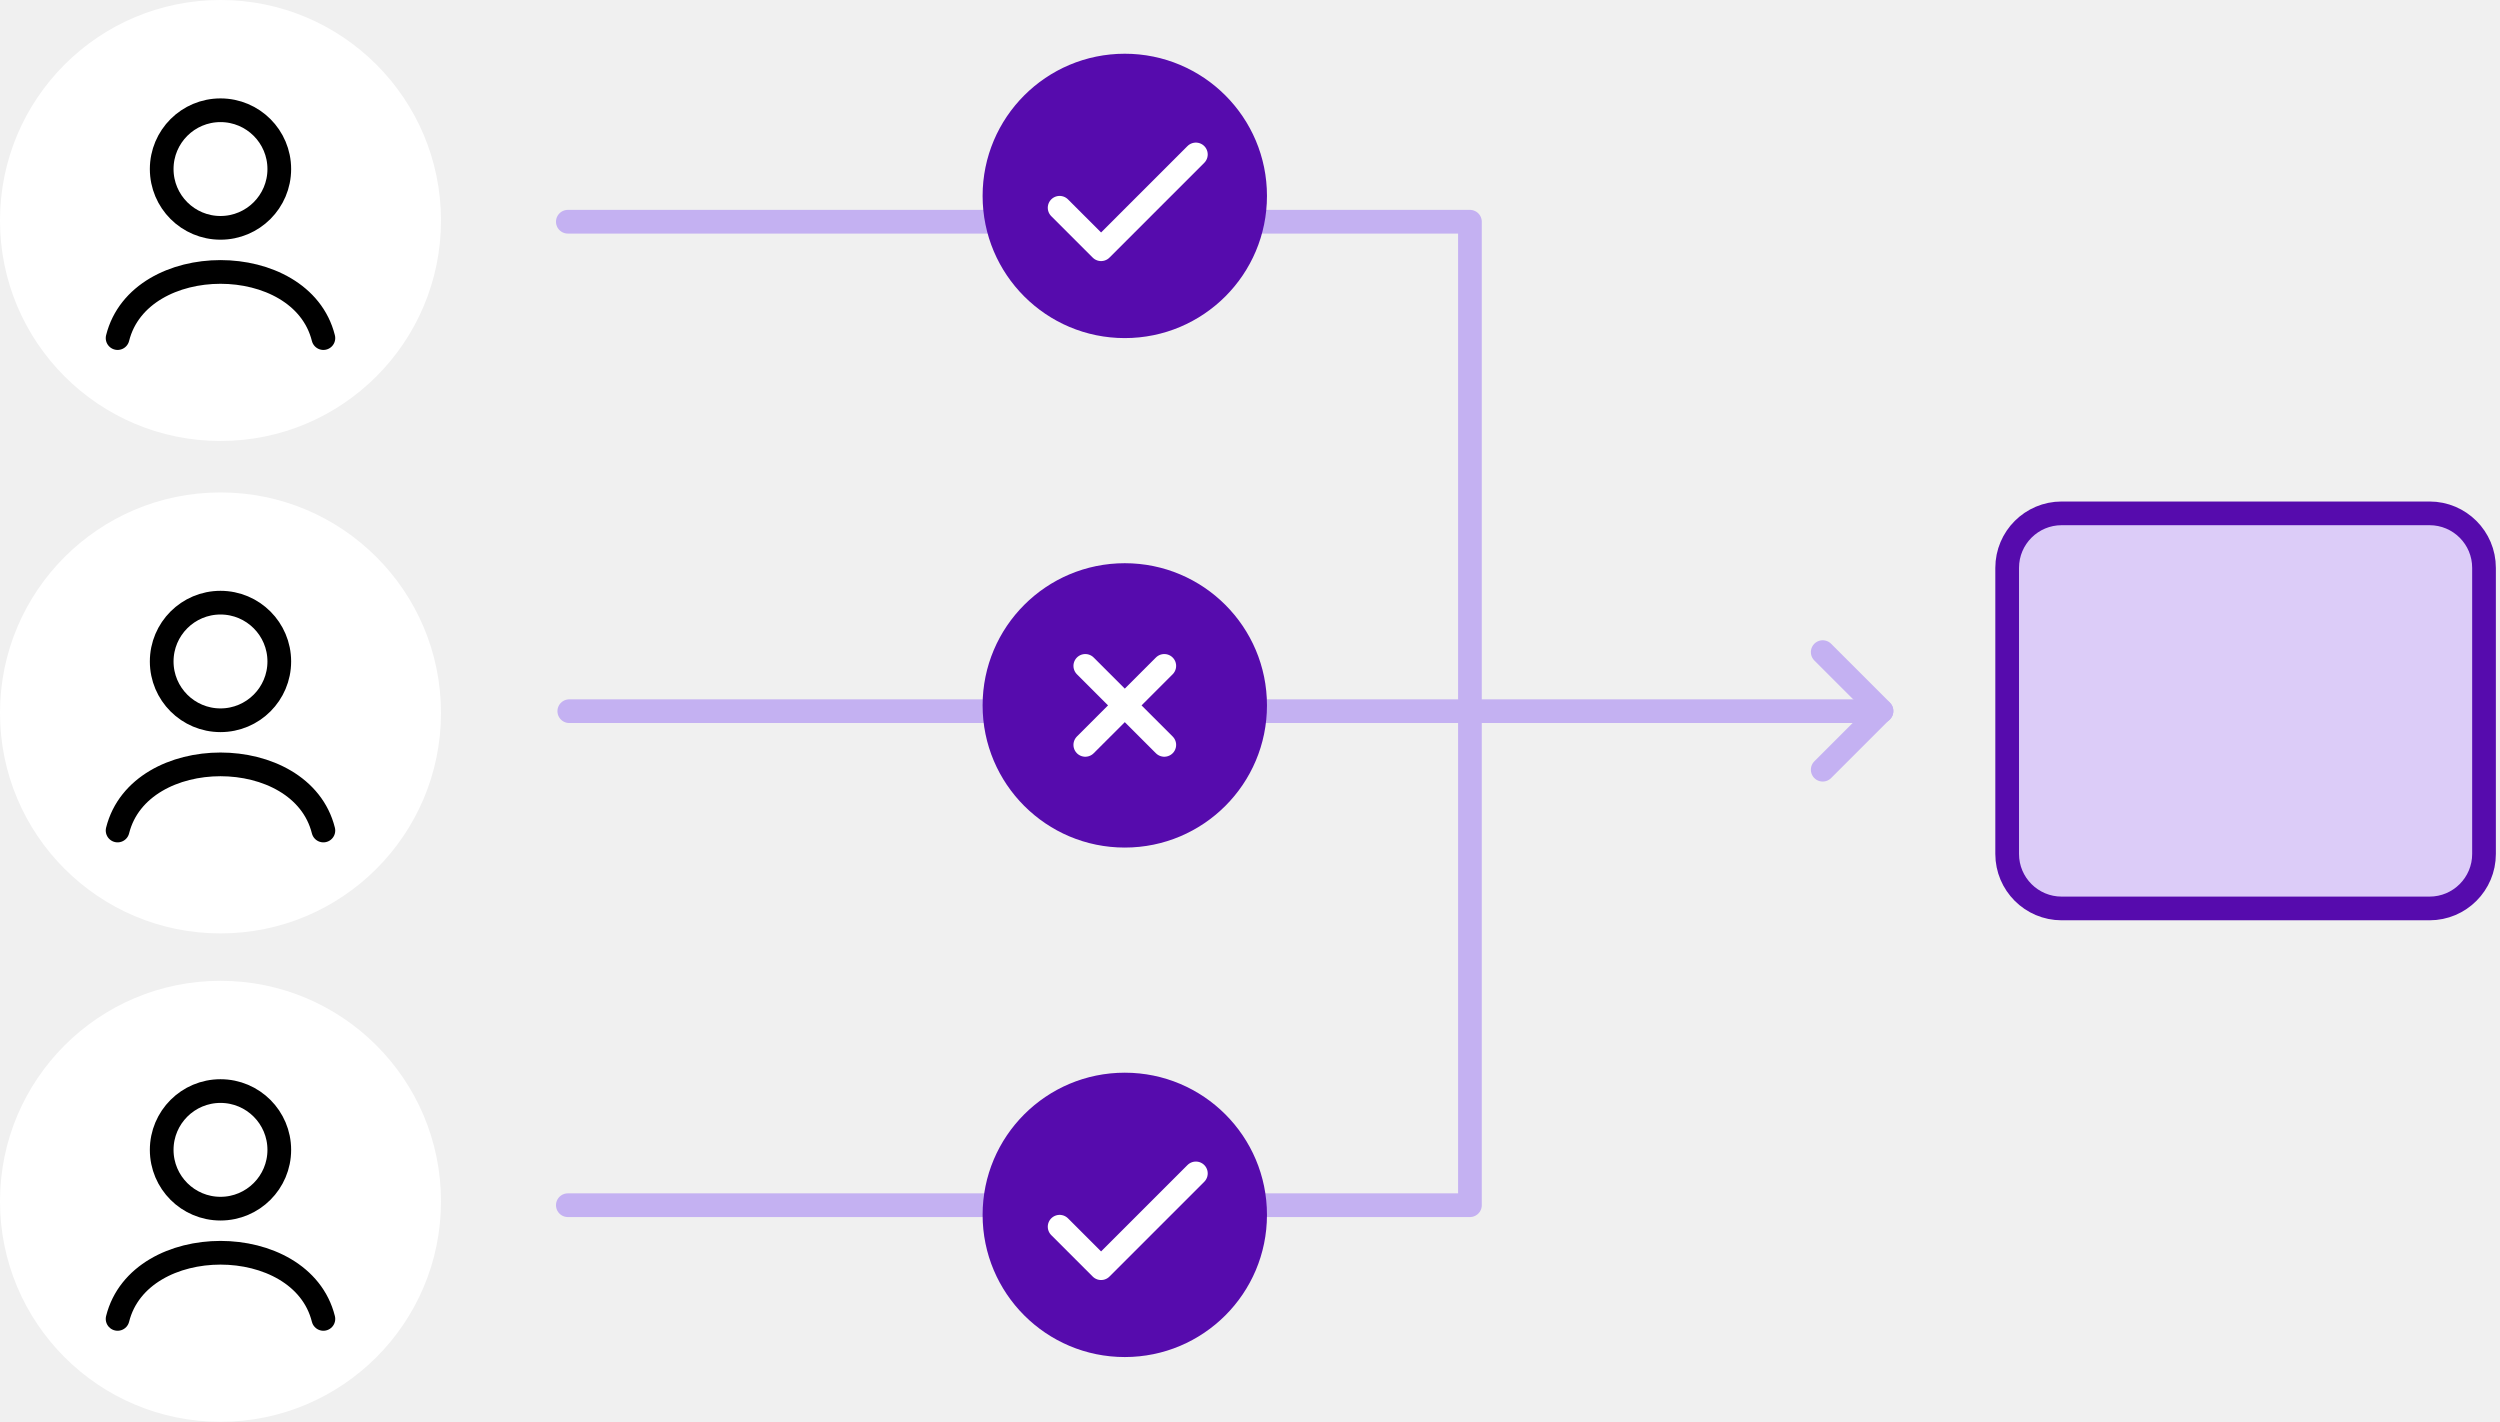
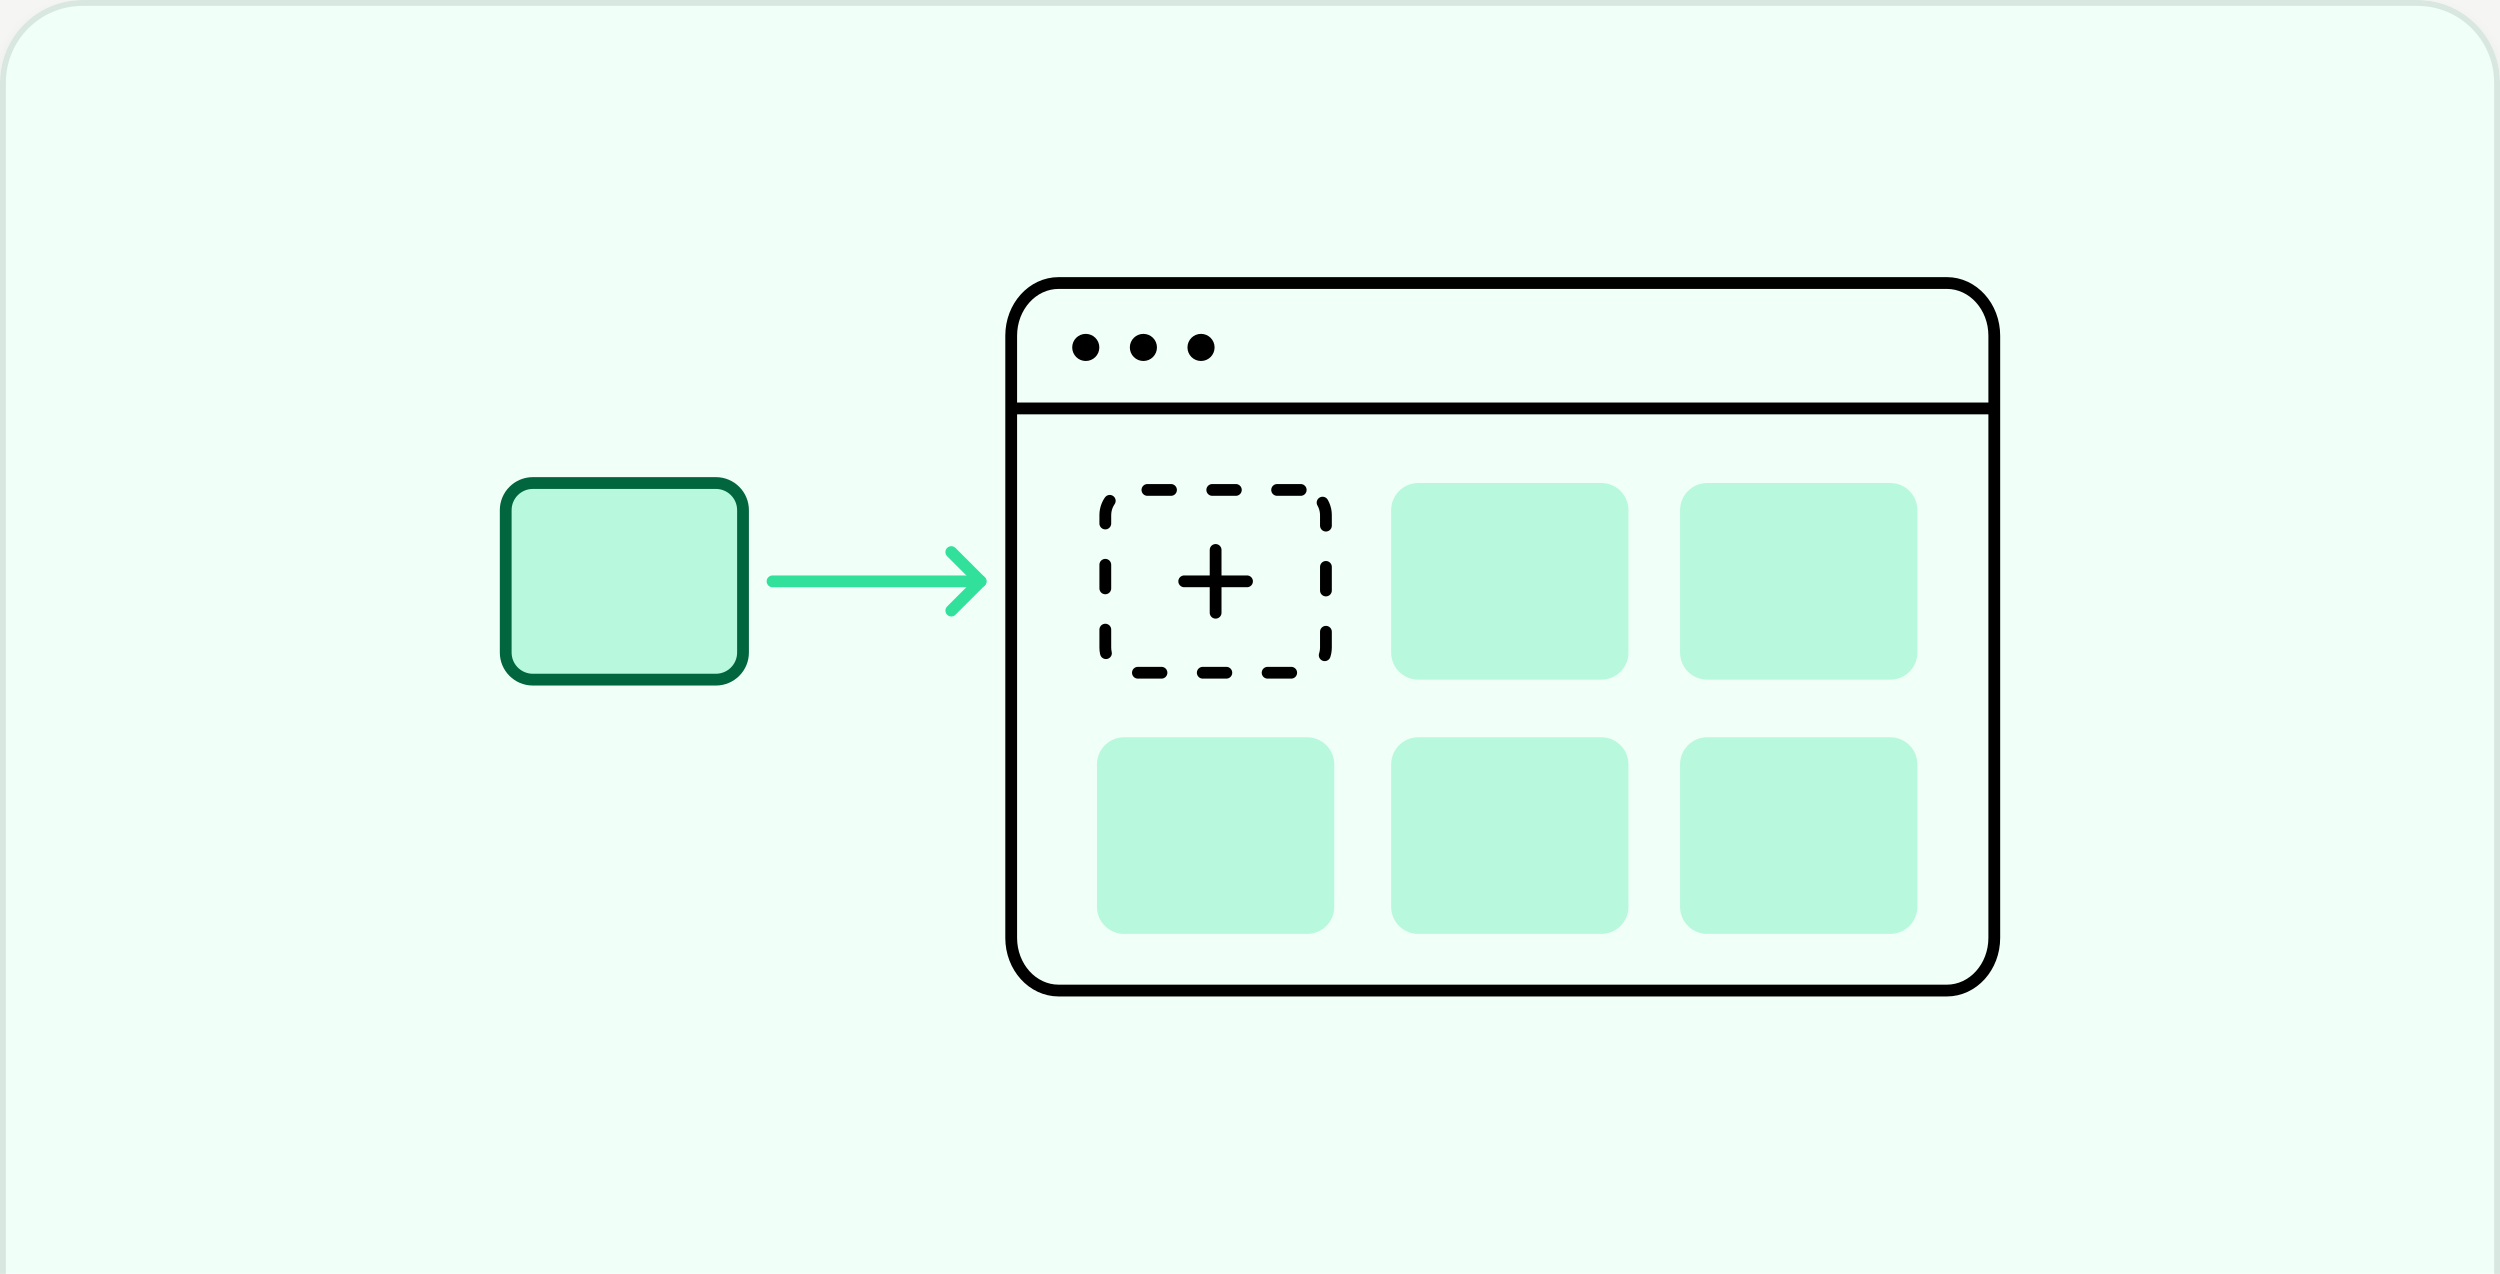
- <svg xmlns="http://www.w3.org/2000/svg" width="211" height="120" viewBox="0 0 211 120" fill="none">
-   <path d="M205.052 43.327H174.005C171.465 43.327 169.405 45.386 169.405 47.926V72.074C169.405 74.614 171.465 76.673 174.005 76.673H205.052C207.592 76.673 209.651 74.614 209.651 72.074V47.926C209.651 45.386 207.592 43.327 205.052 43.327Z" fill="#DCCCF8" stroke-width="2" stroke="#560BAD" />
-   <path d="M18.609 37.219C28.887 37.219 37.219 28.887 37.219 18.609C37.219 8.332 28.887 0 18.609 0C8.332 0 0 8.332 0 18.609C0 28.887 8.332 37.219 18.609 37.219Z" fill="white" />
-   <path d="M18.609 78.78C28.887 78.78 37.219 70.448 37.219 60.171C37.219 49.893 28.887 41.562 18.609 41.562C8.332 41.562 0 49.893 0 60.171C0 70.448 8.332 78.78 18.609 78.78Z" fill="white" />
-   <path d="M18.609 120C28.887 120 37.219 111.668 37.219 101.391C37.219 91.113 28.887 82.781 18.609 82.781C8.332 82.781 0 91.113 0 101.391C0 111.668 8.332 120 18.609 120Z" fill="white" />
-   <path d="M23.572 14.267C23.572 17.008 21.35 19.23 18.61 19.23C15.869 19.23 13.647 17.008 13.647 14.267C13.647 11.527 15.869 9.305 18.61 9.305C21.35 9.305 23.572 11.527 23.572 14.267Z" stroke-width="2" stroke="black" />
-   <path d="M9.925 28.535C11.786 21.091 25.433 21.091 27.294 28.535" stroke-width="2" stroke-linecap="round" stroke="black" />
-   <path d="M23.572 55.828C23.572 58.568 21.35 60.79 18.61 60.79C15.869 60.79 13.647 58.568 13.647 55.828C13.647 53.087 15.869 50.865 18.61 50.865C21.35 50.865 23.572 53.087 23.572 55.828Z" stroke-width="2" stroke="black" />
-   <path d="M23.572 97.049C23.572 99.789 21.35 102.011 18.61 102.011C15.869 102.011 13.647 99.789 13.647 97.049C13.647 94.308 15.869 92.086 18.61 92.086C21.35 92.086 23.572 94.308 23.572 97.049Z" stroke-width="2" stroke="black" />
-   <path d="M9.925 70.096C11.786 62.652 25.433 62.652 27.294 70.096" stroke-width="2" stroke-linecap="round" stroke="black" />
-   <path d="M9.925 111.316C11.786 103.872 25.433 103.872 27.294 111.316" stroke-width="2" stroke-linecap="round" stroke="black" />
-   <path d="M47.925 18.714H124.062V101.719H47.925" stroke-width="2" stroke-linecap="round" stroke-linejoin="round" stroke="#C4B1F2" />
-   <path d="M153.837 55.038L158.799 60L153.837 64.963" stroke-width="2" stroke-linecap="round" stroke-linejoin="round" stroke="#C4B1F2" />
-   <path d="M48.048 60.024H158.799" stroke-width="2" stroke-linecap="round" stroke-linejoin="round" stroke="#C4B1F2" />
-   <rect x="82.932" y="4.535" width="24" height="24" rx="12" fill="#560BAD" />
-   <path d="M89.432 17.535L92.932 21.035L100.932 13.035" stroke-width="2" stroke-linecap="round" stroke-linejoin="round" stroke="white" />
-   <rect x="82.932" y="47.535" width="24" height="24" rx="12" fill="#560BAD" />
-   <path d="M98.266 56.201L94.933 59.535M94.933 59.535L91.599 62.868M94.933 59.535L91.599 56.201M94.933 59.535L98.266 62.868" stroke-width="2" stroke-linecap="round" stroke-linejoin="round" stroke="white" />
-   <rect x="82.932" y="90.535" width="24" height="24" rx="12" fill="#560BAD" />
-   <path d="M89.432 103.535L92.932 107.035L100.932 99.035" stroke-width="2" stroke-linecap="round" stroke-linejoin="round" stroke="white" />
+ <svg xmlns="http://www.w3.org/2000/svg" width="424" height="216" viewBox="0 0 424 216" fill="none">
+   <rect width="424" height="216" fill="#F5F5F5" />
+   <g id="Website">
+     <path d="M-2113 -1087.5C-2113 -1088.6 -2112.1 -1089.5 -2111 -1089.5H12543C12544.1 -1089.5 12545 -1088.6 12545 -1087.5V3296.5C12545 3297.6 12544.1 3298.5 12543 3298.5H-2111C-2112.1 3298.5 -2113 3297.6 -2113 3296.5V-1087.5Z" fill="white" />
+     <path d="M-2111 -1089.5V-1088.5H12543V-1089.5V-1090.5H-2111V-1089.5ZM12545 -1087.5H12544V3296.5H12545H12546V-1087.5H12545ZM12543 3298.5V3297.5H-2111V3298.5V3299.5H12543V3298.5ZM-2113 3296.5H-2112V-1087.5H-2113H-2114V3296.5H-2113ZM-2111 3298.5V3297.5C-2111.55 3297.5 -2112 3297.05 -2112 3296.5H-2113H-2114C-2114 3298.16 -2112.66 3299.5 -2111 3299.5V3298.5ZM12545 3296.5H12544C12544 3297.05 12543.6 3297.5 12543 3297.5V3298.5V3299.5C12544.7 3299.5 12546 3298.16 12546 3296.5H12545ZM12543 -1089.5V-1088.5C12543.6 -1088.5 12544 -1088.05 12544 -1087.5H12545H12546C12546 -1089.16 12544.7 -1090.5 12543 -1090.5V-1089.5ZM-2111 -1089.5V-1090.5C-2112.66 -1090.5 -2114 -1089.16 -2114 -1087.5H-2113H-2112C-2112 -1088.05 -2111.55 -1088.5 -2111 -1088.5V-1089.5Z" fill="black" fill-opacity="0.1" />
+     <g id="SURFAccess.nl - Home" filter="url(#filter0_d_9684_52896)">
+       <rect width="1600" height="3339.38" transform="translate(-140 -848)" fill="#F5F5F4" />
+       <g id="Frame 49039">
+         <g id="Frame 48989">
+           <g id="Container - Voor wie">
+             <g id="Grid">
+               <g id="Card" filter="url(#filter1_d_9684_52896)">
+                 <g clip-path="url(#clip0_9684_52896)">
+                   <mask id="path-3-inside-1_9684_52896" fill="white">
+                     <path d="M0 14C0 6.268 6.268 0 14 0H410C417.732 0 424 6.268 424 14V434C424 441.732 417.732 448 410 448H14C6.268 448 0 441.732 0 434V14Z" />
+                   </mask>
+                   <path d="M0 14C0 6.268 6.268 0 14 0H410C417.732 0 424 6.268 424 14V434C424 441.732 417.732 448 410 448H14C6.268 448 0 441.732 0 434V14Z" fill="white" />
+                   <g id="Frame 2">
+                     <rect width="424" height="216" fill="#F0FFF8" />
+                     <g id="Group 2">
+                       <path id="Vector" d="M330.182 48H179.547C175.102 48 171.498 52.001 171.498 56.936V159.064C171.498 163.999 175.102 168 179.547 168H330.182C334.627 168 338.231 163.999 338.231 159.064V56.936C338.231 52.001 334.627 48 330.182 48Z" stroke="black" stroke-width="2" />
+                       <path id="Vector_2" d="M171.498 69.273H338.231" stroke="black" stroke-width="2" />
+                       <path id="Vector_3" d="M184.146 61.224C185.417 61.224 186.446 60.194 186.446 58.924C186.446 57.654 185.417 56.624 184.146 56.624C182.876 56.624 181.847 57.654 181.847 58.924C181.847 60.194 182.876 61.224 184.146 61.224Z" fill="black" />
+                       <path id="Vector_4" d="M193.92 61.224C195.19 61.224 196.22 60.194 196.22 58.924C196.22 57.654 195.19 56.624 193.92 56.624C192.65 56.624 191.621 57.654 191.621 58.924C191.621 60.194 192.65 61.224 193.92 61.224Z" fill="black" />
+                       <path id="Vector_5" d="M203.694 61.224C204.964 61.224 205.994 60.194 205.994 58.924C205.994 57.654 204.964 56.624 203.694 56.624C202.424 56.624 201.395 57.654 201.395 58.924C201.395 60.194 202.424 61.224 203.694 61.224Z" fill="black" />
+                       <path id="Vector_6" d="M220.601 83.093H191.736C189.374 83.093 187.46 85.008 187.46 87.37V109.82C187.46 112.182 189.374 114.096 191.736 114.096H220.601C222.963 114.096 224.877 112.182 224.877 109.82V87.37C224.877 85.008 222.963 83.093 220.601 83.093Z" stroke="black" stroke-width="2" stroke-linecap="round" stroke-dasharray="4 7" />
+                       <path id="Vector_7" d="M200.844 98.594H211.493" stroke="black" stroke-width="2" stroke-linecap="round" />
+                       <path id="Vector_8" d="M206.169 93.27V103.919" stroke="black" stroke-width="2" stroke-linecap="round" />
+                       <path id="Vector_9" d="M271.587 81.922H240.54C238 81.922 235.94 83.981 235.94 86.521V110.669C235.94 113.209 238 115.268 240.54 115.268H271.587C274.127 115.268 276.186 113.209 276.186 110.669V86.521C276.186 83.981 274.127 81.922 271.587 81.922Z" fill="#B8F8DC" />
+                       <path id="Vector_10" d="M121.416 81.922H90.369C87.828 81.922 85.769 83.981 85.769 86.521V110.669C85.769 113.209 87.828 115.268 90.369 115.268H121.416C123.956 115.268 126.015 113.209 126.015 110.669V86.521C126.015 83.981 123.956 81.922 121.416 81.922Z" fill="#B8F8DC" stroke="#01653D" stroke-width="2" />
+                       <path id="Vector_11" d="M320.587 81.922H289.54C287 81.922 284.94 83.981 284.94 86.521V110.669C284.94 113.209 287 115.268 289.54 115.268H320.587C323.127 115.268 325.186 113.209 325.186 110.669V86.521C325.186 83.981 323.127 81.922 320.587 81.922Z" fill="#B8F8DC" />
+                       <path id="Vector_12" d="M320.587 125.042H289.54C287 125.042 284.94 127.101 284.94 129.642V153.789C284.94 156.329 287 158.389 289.54 158.389H320.587C323.127 158.389 325.186 156.329 325.186 153.789V129.642C325.186 127.101 323.127 125.042 320.587 125.042Z" fill="#B8F8DC" />
+                       <path id="Vector_13" d="M221.692 125.042H190.645C188.105 125.042 186.046 127.101 186.046 129.642V153.789C186.046 156.329 188.105 158.389 190.645 158.389H221.692C224.232 158.389 226.292 156.329 226.292 153.789V129.642C226.292 127.101 224.232 125.042 221.692 125.042Z" fill="#B8F8DC" />
+                       <path id="Vector_14" d="M271.587 125.042H240.54C238 125.042 235.94 127.101 235.94 129.642V153.789C235.94 156.329 238 158.389 240.54 158.389H271.587C274.127 158.389 276.186 156.329 276.186 153.789V129.642C276.186 127.101 274.127 125.042 271.587 125.042Z" fill="#B8F8DC" />
+                       <path id="Vector_15" d="M131.022 98.595C147.386 98.595 145.293 98.595 166.305 98.595" stroke="#31E19B" stroke-width="2" stroke-linecap="round" />
+                       <path id="Vector_16" d="M161.342 93.632L166.305 98.595L161.342 103.557" stroke="#31E19B" stroke-width="2" stroke-linecap="round" stroke-linejoin="round" />
+                     </g>
+                   </g>
+                 </g>
+                 <path d="M14 0V1H410V0V-1H14V0ZM424 14H423V434H424H425V14H424ZM410 448V447H14V448V449H410V448ZM0 434H1V14H0H-1V434H0ZM14 448V447C6.82 447 1 441.18 1 434H0H-1C-1 442.284 5.716 449 14 449V448ZM424 434H423C423 441.18 417.18 447 410 447V448V449C418.284 449 425 442.284 425 434H424ZM410 0V1C417.18 1 423 6.82 423 14H424H425C425 5.716 418.284 -1 410 -1V0ZM14 0V-1C5.716 -1 -1 5.716 -1 14H0H1C1 6.82 6.82 1 14 1V0Z" fill="#0A0A0A" fill-opacity="0.1" mask="url(#path-3-inside-1_9684_52896)" />
+               </g>
+             </g>
+           </g>
+         </g>
+       </g>
+     </g>
+   </g>
+   <defs>
+     <filter id="filter0_d_9684_52896" x="-144" y="-848" width="1608" height="3347.38" filterUnits="userSpaceOnUse" color-interpolation-filters="sRGB">
+       <feFlood flood-opacity="0" result="BackgroundImageFix" />
+       <feColorMatrix in="SourceAlpha" type="matrix" values="0 0 0 0 0 0 0 0 0 0 0 0 0 0 0 0 0 0 127 0" result="hardAlpha" />
+       <feOffset dy="4" />
+       <feGaussianBlur stdDeviation="2" />
+       <feComposite in2="hardAlpha" operator="out" />
+       <feColorMatrix type="matrix" values="0 0 0 0 0 0 0 0 0 0 0 0 0 0 0 0 0 0 0.25 0" />
+       <feBlend mode="normal" in2="BackgroundImageFix" result="effect1_dropShadow_9684_52896" />
+       <feBlend mode="normal" in="SourceGraphic" in2="effect1_dropShadow_9684_52896" result="shape" />
+     </filter>
+     <filter id="filter1_d_9684_52896" x="-2" y="-1" width="428" height="452" filterUnits="userSpaceOnUse" color-interpolation-filters="sRGB">
+       <feFlood flood-opacity="0" result="BackgroundImageFix" />
+       <feColorMatrix in="SourceAlpha" type="matrix" values="0 0 0 0 0 0 0 0 0 0 0 0 0 0 0 0 0 0 127 0" result="hardAlpha" />
+       <feOffset dy="1" />
+       <feGaussianBlur stdDeviation="1" />
+       <feColorMatrix type="matrix" values="0 0 0 0 0 0 0 0 0 0 0 0 0 0 0 0 0 0 0.05 0" />
+       <feBlend mode="normal" in2="BackgroundImageFix" result="effect1_dropShadow_9684_52896" />
+       <feBlend mode="normal" in="SourceGraphic" in2="effect1_dropShadow_9684_52896" result="shape" />
+     </filter>
+     <clipPath id="clip0_9684_52896">
+       <path d="M0 14C0 6.268 6.268 0 14 0H410C417.732 0 424 6.268 424 14V434C424 441.732 417.732 448 410 448H14C6.268 448 0 441.732 0 434V14Z" fill="white" />
+     </clipPath>
+   </defs>
</svg>
